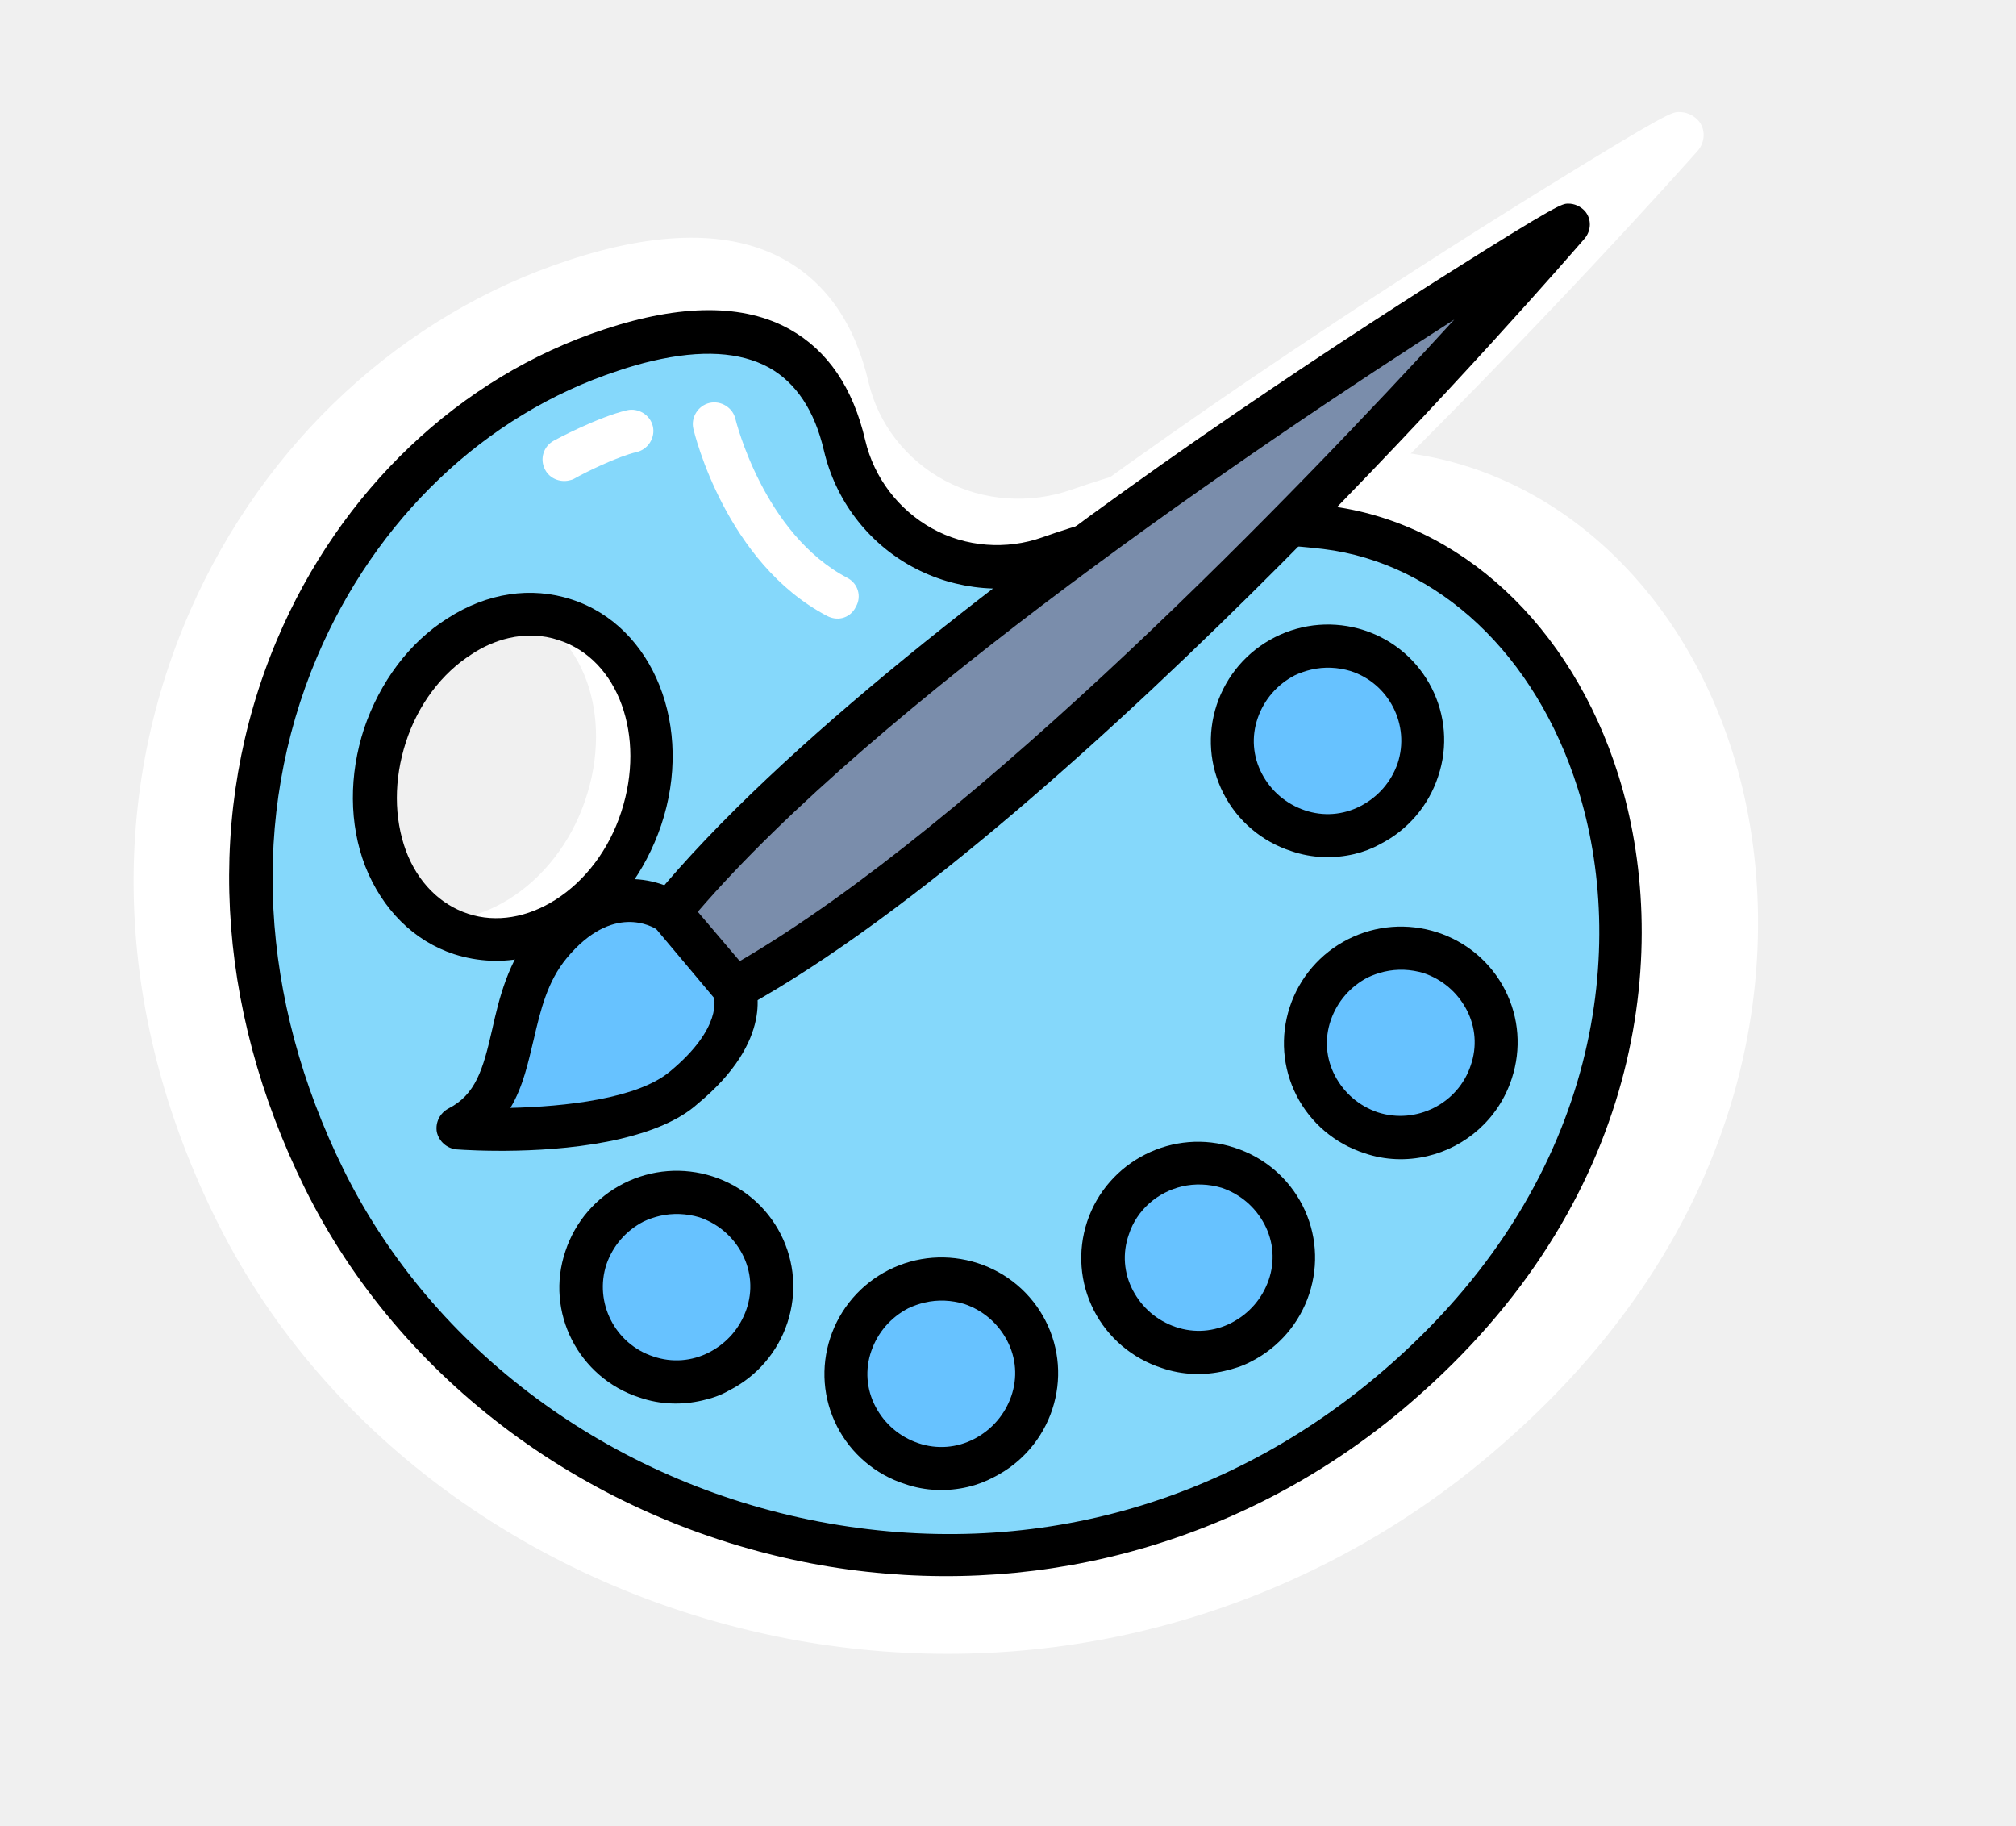
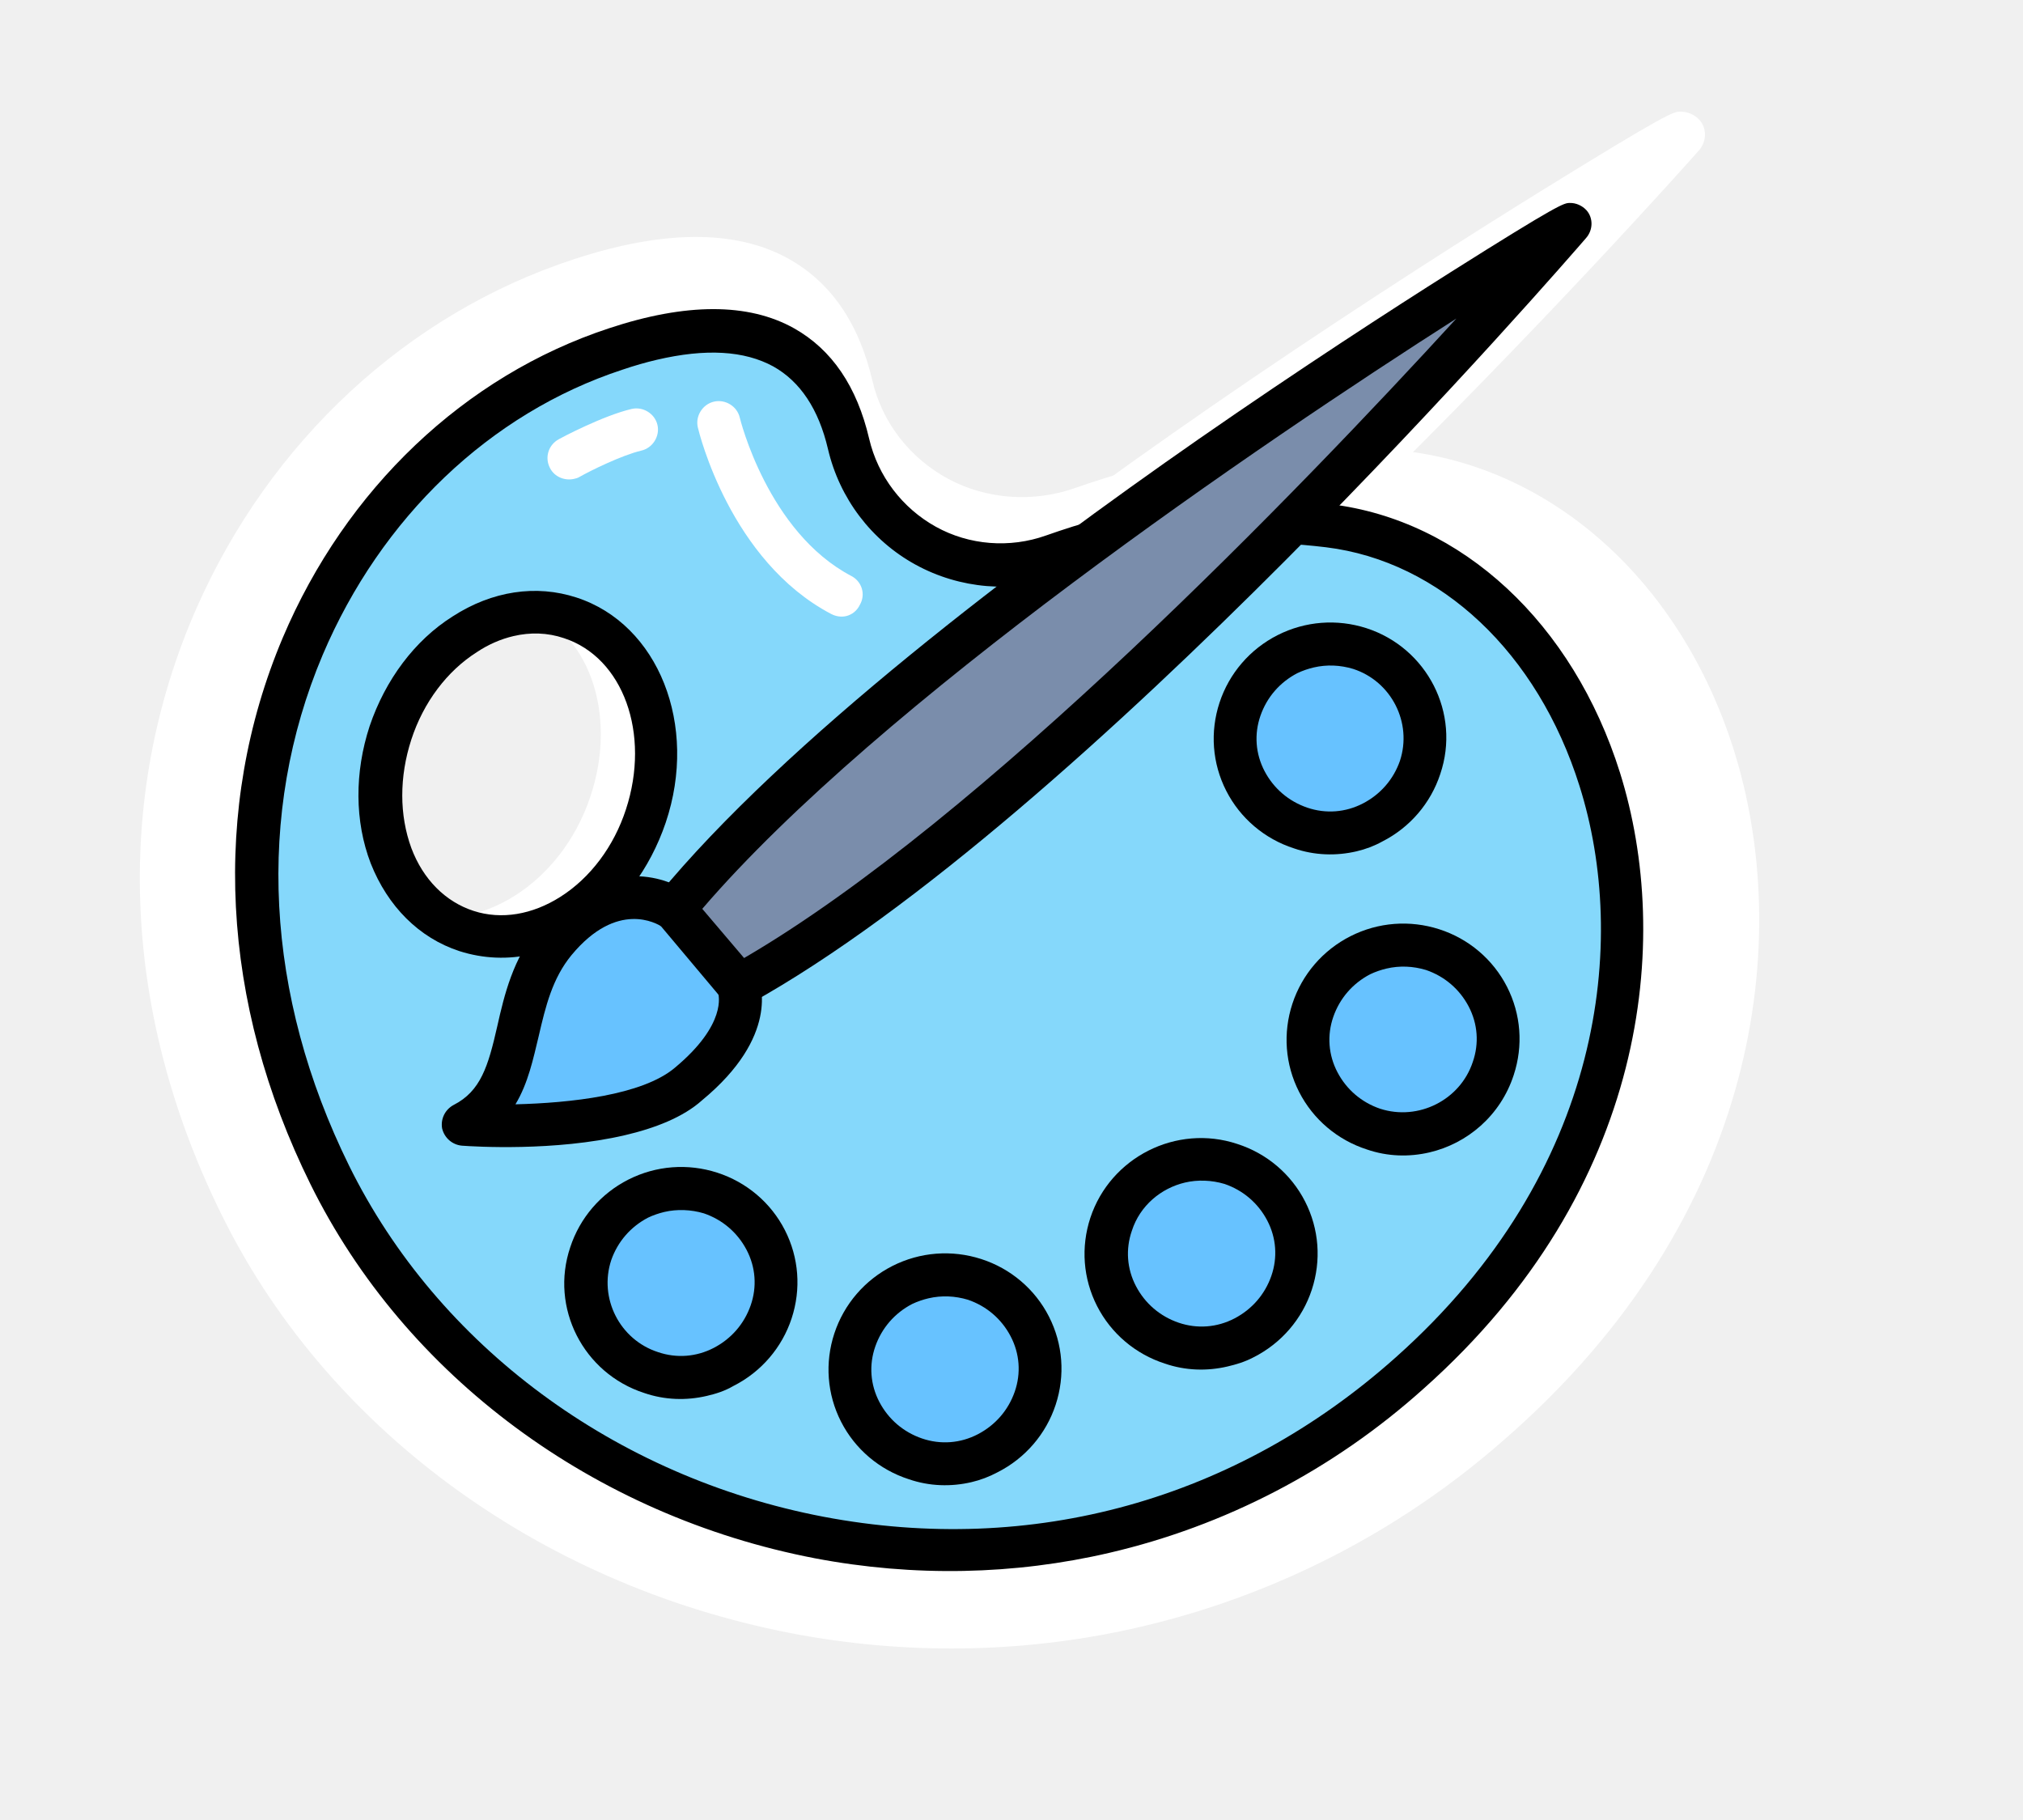
- <svg xmlns="http://www.w3.org/2000/svg" width="169" height="153" viewBox="0 0 169 153" fill="none">
+ <svg xmlns="http://www.w3.org/2000/svg" width="159" height="143" viewBox="0 0 169 153" fill="none">
  <path d="M117.137 39.97C105.137 38.644 96.833 40.82 90.548 42.996C81.994 45.938 72.778 41.071 70.792 32.568C69.171 25.631 63.931 18.655 48.298 23.782C20.888 32.723 2.631 66.958 20.123 101.748C37.615 136.539 89.244 150.317 124.495 119.663C159.745 89.01 145.537 43.127 117.137 39.97ZM50.969 67.699C48.103 75.861 40.309 80.75 33.522 78.678C26.721 76.55 23.489 68.22 26.298 60.072C29.165 51.909 36.958 47.021 43.746 49.093C50.605 51.207 53.836 59.537 50.969 67.699Z" fill="white" />
  <path d="M95.386 136.788C86.158 138.944 76.429 139.211 66.848 137.497C45.504 133.634 27.341 120.592 18.299 102.588C9.725 85.535 8.884 67.267 15.954 51.161C22.153 37.088 33.723 26.362 47.712 21.796C55.157 19.348 61.203 19.293 65.617 21.683C69.262 23.663 71.66 27.115 72.81 32.038C73.633 35.562 75.984 38.552 79.203 40.278C82.421 42.004 86.339 42.269 89.846 41.036C96.523 38.709 105.073 36.535 117.389 37.905C130.079 39.306 140.78 48.959 145.228 63.022C150.172 78.68 147.698 102.148 125.873 121.111C116.985 128.91 106.47 134.198 95.386 136.788ZM52.315 24.732C51.27 24.976 50.122 25.303 48.988 25.686C36.133 29.869 25.535 39.779 19.811 52.738C13.215 67.73 14.027 84.826 22.049 100.827C30.526 117.724 47.584 129.963 67.707 133.579C87.889 137.183 107.611 131.749 123.174 118.202C143.525 100.527 145.9 78.734 141.302 64.293C137.336 51.769 127.993 43.215 116.93 41.965C105.434 40.698 97.523 42.723 91.238 44.9C86.597 46.515 81.485 46.116 77.226 43.867C72.967 41.617 69.903 37.672 68.819 33.029C67.943 29.281 66.174 26.686 63.582 25.285C60.791 23.814 57.073 23.62 52.315 24.732Z" fill="white" />
  <path d="M81.571 128.217C86.507 127.064 89.607 122.272 88.496 117.514C87.384 112.756 82.482 109.834 77.546 110.987C72.61 112.14 69.51 116.932 70.621 121.69C71.733 126.448 76.635 129.37 81.571 128.217Z" fill="white" />
  <path d="M56.099 120.303C61.035 119.15 64.135 114.358 63.023 109.6C61.912 104.843 57.009 101.92 52.074 103.074C47.138 104.227 44.038 109.019 45.149 113.776C46.261 118.534 51.163 121.457 56.099 120.303Z" fill="white" />
  <path d="M106.478 117.206C111.414 116.053 114.514 111.261 113.403 106.503C112.291 101.745 107.389 98.823 102.453 99.976C97.517 101.129 94.417 105.921 95.528 110.679C96.64 115.437 101.542 118.359 106.478 117.206Z" fill="white" />
  <path d="M126.086 96.874C131.022 95.721 134.122 90.929 133.011 86.171C131.899 81.413 126.997 78.491 122.061 79.644C117.125 80.797 114.025 85.589 115.136 90.347C116.248 95.105 121.151 98.027 126.086 96.874Z" fill="white" />
  <path d="M119.24 68.62C124.176 67.467 127.276 62.675 126.165 57.917C125.053 53.159 120.151 50.237 115.215 51.39C110.279 52.544 107.179 57.335 108.291 62.093C109.402 66.851 114.305 69.773 119.24 68.62Z" fill="white" />
  <path d="M82.042 130.23C80.069 130.691 77.978 130.649 75.989 129.993C73.153 129.121 70.805 127.192 69.469 124.614C68.132 122.035 67.93 119.074 68.876 116.316C69.823 113.558 71.856 111.254 74.542 109.918C77.229 108.583 80.293 108.339 83.129 109.21C85.964 110.082 88.312 112.011 89.649 114.589C90.986 117.168 91.188 120.129 90.241 122.887C89.294 125.645 87.262 127.949 84.575 129.285C83.757 129.712 82.912 130.027 82.042 130.23ZM78.003 112.945C77.481 113.067 76.914 113.258 76.418 113.492C74.723 114.36 73.463 115.775 72.829 117.516C72.195 119.257 72.323 121.115 73.193 122.741C74.062 124.366 75.504 125.563 77.294 126.148C79.083 126.733 81.005 126.579 82.7 125.711C84.394 124.843 85.655 123.428 86.288 121.687C86.922 119.946 86.794 118.088 85.925 116.462C85.055 114.837 83.613 113.64 81.824 113.055C80.577 112.697 79.28 112.646 78.003 112.945Z" fill="white" />
  <path d="M56.498 122.275C54.525 122.736 52.435 122.694 50.445 122.038C44.575 120.224 41.362 114.072 43.391 108.347C44.338 105.589 46.37 103.286 49.057 101.95C51.744 100.614 54.808 100.37 57.643 101.242C60.479 102.113 62.827 104.042 64.163 106.621C65.5 109.199 65.702 112.161 64.755 114.919C63.809 117.677 61.776 119.98 59.09 121.316C58.226 121.813 57.369 122.072 56.498 122.275ZM52.518 104.976C51.996 105.098 51.428 105.29 50.932 105.523C49.238 106.391 47.977 107.807 47.344 109.548C46.102 113.141 48.114 117.037 51.808 118.18C53.597 118.765 55.52 118.61 57.214 117.742C58.909 116.875 60.169 115.459 60.803 113.718C61.437 111.977 61.309 110.12 60.439 108.494C59.57 106.868 58.127 105.671 56.338 105.086C55.092 104.729 53.737 104.691 52.518 104.976Z" fill="white" />
  <path d="M106.878 119.178C104.904 119.639 102.814 119.596 100.824 118.94C97.989 118.069 95.641 116.139 94.304 113.561C92.968 110.983 92.765 108.021 93.712 105.263C95.683 99.552 102.094 96.344 107.977 98.214C110.813 99.085 113.161 101.014 114.497 103.593C115.834 106.171 116.037 109.133 115.09 111.891C114.143 114.649 112.111 116.952 109.424 118.288C108.605 118.715 107.748 118.974 106.878 119.178ZM102.897 101.878C100.576 102.421 98.516 104.082 97.723 106.45C97.089 108.191 97.217 110.049 98.086 111.674C98.956 113.3 100.398 114.497 102.187 115.082C103.976 115.667 105.899 115.513 107.593 114.645C109.288 113.777 110.548 112.362 111.182 110.621C111.816 108.88 111.688 107.022 110.818 105.396C109.949 103.771 108.506 102.574 106.717 101.989C105.471 101.631 104.116 101.594 102.897 101.878Z" fill="white" />
  <path d="M126.556 98.887C124.583 99.348 122.493 99.306 120.503 98.65C117.668 97.778 115.32 95.849 113.983 93.27C112.646 90.692 112.444 87.731 113.391 84.973C114.338 82.215 116.37 79.911 119.057 78.575C121.744 77.24 124.808 76.996 127.643 77.867C130.479 78.739 132.826 80.668 134.163 83.246C135.5 85.825 135.702 88.786 134.756 91.544C133.451 95.389 130.213 98.033 126.556 98.887ZM122.518 81.601C121.996 81.723 121.428 81.915 120.932 82.149C119.238 83.017 117.977 84.432 117.344 86.173C116.71 87.914 116.838 89.772 117.707 91.397C118.577 93.023 120.019 94.22 121.808 94.805C125.503 95.948 129.562 93.937 130.803 90.344C131.437 88.603 131.309 86.745 130.439 85.119C129.57 83.493 128.127 82.297 126.338 81.712C125.092 81.354 123.795 81.303 122.518 81.601Z" fill="white" />
  <path d="M119.698 70.579C117.725 71.04 115.634 70.998 113.645 70.341C110.809 69.47 108.462 67.541 107.125 64.963C105.788 62.384 105.586 59.423 106.532 56.665C107.479 53.907 109.512 51.603 112.198 50.267C114.885 48.932 117.95 48.688 120.785 49.559C126.655 51.373 129.868 57.525 127.839 63.25C126.892 66.008 124.86 68.311 122.173 69.647C121.413 70.061 120.568 70.376 119.698 70.579ZM115.659 53.293C115.137 53.415 114.57 53.607 114.074 53.841C112.379 54.709 111.119 56.124 110.485 57.865C109.851 59.606 109.979 61.464 110.849 63.09C111.718 64.715 113.161 65.912 114.95 66.497C116.739 67.082 118.661 66.928 120.356 66.06C122.05 65.192 123.311 63.777 123.944 62.036C125.186 58.442 123.174 54.547 119.48 53.404C118.233 53.046 116.936 52.995 115.659 53.293Z" fill="white" />
  <path d="M39.948 80.776C37.569 81.332 35.162 81.245 32.856 80.545C28.962 79.331 25.946 76.378 24.327 72.331C22.793 68.383 22.818 63.776 24.309 59.416C25.857 55.042 28.718 51.306 32.408 49.028C36.247 46.597 40.504 45.957 44.398 47.171C52.316 49.628 56.126 59.121 52.888 68.313C51.339 72.687 48.478 76.423 44.788 78.701C43.307 79.696 41.631 80.382 39.948 80.776ZM38.279 50.842C37.06 51.127 35.836 51.649 34.722 52.381C31.836 54.176 29.529 57.134 28.332 60.658C27.136 64.183 27.121 67.785 28.272 70.879C29.384 73.805 31.526 75.9 34.232 76.743C36.938 77.585 39.937 77.061 42.662 75.363C45.547 73.568 47.855 70.61 49.051 67.086C51.489 59.968 48.893 52.787 43.151 51.002C41.562 50.488 39.904 50.463 38.279 50.842Z" fill="white" />
  <path d="M53.686 76.445C53.686 76.445 48.093 72.678 42.184 79.604C37.181 85.433 39.779 93.675 33.181 96.869C33.181 96.869 49.012 97.831 55.089 92.93C61.623 87.628 59.959 83.651 59.959 83.651L53.686 76.445Z" fill="white" />
  <path d="M59.902 83.666C57.39 80.772 56.198 79.34 53.686 76.446C77.285 48.574 140.54 11.26 140.709 11.456C140.709 11.456 92.255 66.019 59.902 83.666Z" fill="white" />
  <path d="M60.359 85.624C59.605 85.8 58.817 85.571 58.312 84.981L52.096 77.761C51.435 77.03 51.49 75.956 52.101 75.164C64.473 60.534 87.549 43.521 104.711 31.842C114.641 25.097 123.49 19.49 129.158 15.983C139.747 9.438 140.167 9.4 140.715 9.389C141.321 9.366 141.935 9.635 142.343 10.071C143.003 10.802 142.961 11.932 142.28 12.681C140.292 14.916 93.266 67.73 60.9 85.32C60.694 85.486 60.533 85.583 60.359 85.624ZM56.37 76.409L60.384 81.016C83.439 67.843 114.391 36.6 129.687 20.343C110.571 32.301 73.651 56.856 56.37 76.409Z" fill="white" />
  <path d="M48.754 97.773C41.964 99.359 34.155 98.942 32.974 98.864C32.038 98.787 31.275 98.14 31.066 97.245C30.915 96.336 31.383 95.46 32.202 95.033C34.83 93.711 35.566 91.356 36.464 87.606C37.172 84.609 38.033 81.222 40.528 78.28C46.213 71.701 52.353 73.098 54.823 74.763L52.419 78.097C51.993 77.843 48.166 75.61 43.697 80.843C41.826 83.05 41.156 85.684 40.468 88.5C39.925 90.632 39.422 92.933 38.176 94.935C43.403 94.776 50.447 94.015 53.626 91.384C58.718 87.245 57.891 84.488 57.852 84.321C57.865 84.376 57.865 84.376 57.865 84.376L61.725 82.826C61.972 83.358 63.755 88.369 56.236 94.432C54.408 96.039 51.656 97.095 48.754 97.773Z" fill="white" />
  <path d="M70.472 48.748C70.007 48.857 69.504 48.798 69.019 48.557C59.3 43.63 56.361 31.574 56.243 31.071C55.995 30.008 56.714 28.896 57.817 28.638C58.92 28.381 60.057 29.059 60.306 30.122C60.332 30.233 62.944 40.891 70.996 44.968C72.037 45.492 72.382 46.709 71.811 47.669C71.522 48.267 70.994 48.627 70.472 48.748Z" fill="white" />
  <path d="M44.237 36C43.366 36.203 42.365 35.847 41.924 35.006C41.385 34.011 41.775 32.799 42.813 32.262C42.974 32.165 47.065 30.029 49.85 29.379C50.953 29.121 52.091 29.799 52.339 30.862C52.587 31.925 51.868 33.037 50.765 33.295C48.908 33.728 45.828 35.215 44.746 35.822C44.585 35.918 44.411 35.959 44.237 36Z" fill="white" />
  <path d="M111.116 44.237C100.676 42.983 93.468 44.878 88.017 46.785C80.597 49.362 72.556 44.962 70.78 37.358C69.33 31.155 64.734 24.895 51.172 29.382C27.393 37.206 11.72 67.67 27.13 98.838C42.54 130.006 87.507 142.609 117.976 115.442C148.445 88.275 135.826 47.222 111.116 44.237ZM53.75 68.613C51.305 75.885 44.558 80.205 38.645 78.315C32.72 76.376 29.862 68.918 32.256 61.659C34.701 54.387 41.448 50.067 47.362 51.957C53.337 53.885 56.195 61.342 53.75 68.613Z" fill="#85D8FB" />
  <path d="M92.768 130.564C84.758 132.436 76.301 132.618 67.961 131.031C49.382 127.458 33.515 115.707 25.549 99.577C17.996 84.3 17.158 67.982 23.211 53.642C28.518 41.112 38.515 31.601 50.651 27.605C57.11 25.463 62.366 25.448 66.218 27.608C69.398 29.398 71.503 32.494 72.531 36.896C73.268 40.048 75.329 42.732 78.137 44.292C80.945 45.852 84.353 46.111 87.394 45.031C93.187 42.992 100.608 41.1 111.323 42.395C122.364 43.72 131.723 52.401 135.673 64.985C140.062 78.996 138.048 99.937 119.183 116.743C111.501 123.655 102.39 128.317 92.768 130.564ZM54.67 30.254C53.763 30.465 52.767 30.751 51.783 31.086C40.632 34.747 31.475 43.534 26.574 55.072C20.927 68.421 21.732 83.691 28.799 98.026C36.268 113.164 51.169 124.192 68.686 127.538C86.253 130.873 103.368 126.136 116.82 114.13C134.41 98.466 136.348 79.019 132.267 66.097C128.746 54.891 120.573 47.198 110.947 46.018C100.945 44.819 94.079 46.582 88.627 48.489C84.602 49.904 80.155 49.518 76.439 47.485C72.724 45.451 70.037 41.911 69.067 37.758C68.284 34.407 66.731 32.079 64.469 30.813C62.033 29.483 58.8 29.289 54.67 30.254Z" fill="black" />
  <path d="M80.708 122.83C84.992 121.829 87.66 117.568 86.666 113.313C85.672 109.058 81.392 106.42 77.108 107.421C72.823 108.422 70.156 112.683 71.15 116.938C72.144 121.193 76.423 123.831 80.708 122.83Z" fill="#67C2FF" />
  <path d="M58.516 115.616C62.8 114.615 65.468 110.354 64.474 106.099C63.48 101.844 59.2 99.207 54.916 100.208C50.631 101.209 47.964 105.469 48.958 109.724C49.952 113.979 54.231 116.617 58.516 115.616Z" fill="#67C2FF" />
  <path d="M102.298 113.143C106.583 112.142 109.25 107.881 108.256 103.626C107.262 99.371 102.983 96.734 98.698 97.734C94.414 98.736 91.746 102.996 92.74 107.251C93.734 111.506 98.014 114.144 102.298 113.143Z" fill="#67C2FF" />
  <path d="M119.227 95.102C123.512 94.1 126.179 89.84 125.185 85.585C124.191 81.33 119.912 78.692 115.627 79.693C111.343 80.694 108.675 84.955 109.669 89.21C110.663 93.465 114.943 96.103 119.227 95.102Z" fill="#67C2FF" />
  <path d="M113.111 69.834C117.396 68.833 120.063 64.572 119.069 60.317C118.075 56.062 113.796 53.424 109.511 54.425C105.227 55.426 102.559 59.687 103.553 63.942C104.548 68.197 108.827 70.835 113.111 69.834Z" fill="#67C2FF" />
  <path d="M81.129 124.631C79.416 125.031 77.598 124.981 75.865 124.384C73.394 123.589 71.342 121.853 70.165 119.543C68.987 117.233 68.794 114.587 69.601 112.13C70.409 109.672 72.162 107.627 74.49 106.45C76.819 105.273 79.481 105.073 81.951 105.868C84.421 106.662 86.474 108.399 87.651 110.709C88.828 113.019 89.021 115.665 88.214 118.122C87.407 120.579 85.654 122.624 83.325 123.801C82.617 124.178 81.884 124.455 81.129 124.631ZM77.517 109.172C77.064 109.278 76.572 109.446 76.141 109.652C74.673 110.417 73.586 111.674 73.045 113.225C72.504 114.775 72.626 116.435 73.391 117.892C74.157 119.349 75.418 120.426 76.977 120.958C78.536 121.491 80.206 121.365 81.674 120.6C83.142 119.835 84.23 118.578 84.771 117.027C85.312 115.476 85.19 113.816 84.424 112.36C83.659 110.903 82.398 109.826 80.839 109.293C79.753 108.967 78.625 108.914 77.517 109.172Z" fill="black" />
  <path d="M58.875 117.379C57.162 117.779 55.344 117.729 53.611 117.132C48.496 115.478 45.667 109.966 47.398 104.866C48.205 102.409 49.959 100.364 52.287 99.186C54.615 98.009 57.278 97.809 59.748 98.604C62.218 99.399 64.27 101.135 65.448 103.445C66.625 105.755 66.818 108.401 66.011 110.858C65.204 113.315 63.45 115.361 61.122 116.538C60.374 116.976 59.63 117.203 58.875 117.379ZM55.313 101.909C54.86 102.015 54.368 102.182 53.938 102.388C52.47 103.153 51.382 104.41 50.841 105.961C49.783 109.163 51.555 112.653 54.773 113.695C56.332 114.227 58.002 114.101 59.471 113.336C60.939 112.571 62.026 111.314 62.567 109.763C63.108 108.213 62.986 106.553 62.221 105.096C61.455 103.639 60.194 102.562 58.635 102.029C57.55 101.703 56.371 101.662 55.313 101.909Z" fill="black" />
  <path d="M102.657 114.906C100.944 115.306 99.126 115.256 97.393 114.659C94.923 113.864 92.87 112.128 91.693 109.818C90.516 107.507 90.323 104.862 91.13 102.405C92.81 97.317 98.365 94.489 103.491 96.193C105.961 96.987 108.014 98.724 109.191 101.034C110.368 103.344 110.561 105.99 109.754 108.447C108.947 110.904 107.194 112.949 104.865 114.126C104.156 114.503 103.412 114.73 102.657 114.906ZM99.096 99.436C97.081 99.906 95.299 101.378 94.623 103.488C94.083 105.039 94.205 106.698 94.97 108.155C95.735 109.612 96.996 110.689 98.555 111.222C100.114 111.754 101.785 111.628 103.253 110.863C104.721 110.098 105.809 108.841 106.35 107.29C106.89 105.739 106.768 104.08 106.003 102.623C105.237 101.166 103.976 100.089 102.418 99.556C101.332 99.23 100.153 99.188 99.096 99.436Z" fill="black" />
  <path d="M119.648 96.902C117.935 97.302 116.117 97.252 114.384 96.655C111.914 95.86 109.861 94.124 108.684 91.814C107.507 89.504 107.314 86.858 108.121 84.401C108.928 81.943 110.682 79.898 113.01 78.721C115.338 77.544 118.001 77.344 120.471 78.139C122.941 78.933 124.993 80.67 126.171 82.98C127.348 85.29 127.541 87.936 126.734 90.393C125.621 93.818 122.822 96.161 119.648 96.902ZM116.036 81.443C115.583 81.549 115.091 81.717 114.661 81.923C113.193 82.688 112.105 83.945 111.564 85.496C111.023 87.046 111.146 88.706 111.911 90.163C112.676 91.62 113.937 92.697 115.496 93.229C118.715 94.271 122.232 92.5 123.29 89.298C123.831 87.747 123.709 86.088 122.944 84.631C122.178 83.174 120.917 82.097 119.358 81.564C118.273 81.237 117.145 81.184 116.036 81.443Z" fill="black" />
  <path d="M113.521 71.585C111.808 71.985 109.99 71.935 108.256 71.338C105.786 70.543 103.734 68.806 102.557 66.496C101.379 64.186 101.186 61.541 101.993 59.083C102.801 56.626 104.554 54.581 106.882 53.404C109.21 52.227 111.873 52.027 114.343 52.821C119.458 54.475 122.286 59.987 120.556 65.087C119.749 67.545 117.995 69.59 115.667 70.767C115.008 71.132 114.276 71.408 113.521 71.585ZM109.909 56.126C109.456 56.232 108.963 56.4 108.533 56.606C107.065 57.371 105.978 58.627 105.437 60.178C104.896 61.729 105.018 63.389 105.783 64.846C106.549 66.302 107.81 67.379 109.369 67.912C110.928 68.445 112.598 68.318 114.066 67.553C115.534 66.788 116.622 65.532 117.163 63.981C118.221 60.779 116.449 57.289 113.231 56.247C112.145 55.92 111.017 55.867 109.909 56.126Z" fill="black" />
  <path d="M44.244 80.225C42.179 80.708 40.086 80.617 38.077 79.978C34.684 78.871 32.045 76.217 30.614 72.594C29.257 69.06 29.252 64.946 30.523 61.061C31.844 57.165 34.309 53.846 37.505 51.833C40.828 49.685 44.525 49.137 47.918 50.244C54.816 52.484 58.183 60.983 55.422 69.172C54.1 73.069 51.635 76.388 48.44 78.401C47.158 79.281 45.705 79.884 44.244 80.225ZM42.619 53.487C41.561 53.734 40.5 54.193 39.535 54.84C37.037 56.426 35.048 59.054 34.028 62.194C33.009 65.334 33.017 68.551 34.035 71.32C35.019 73.939 36.894 75.823 39.251 76.591C41.609 77.359 44.213 76.909 46.572 75.408C49.07 73.822 51.059 71.194 52.079 68.054C54.157 61.712 51.858 55.285 46.856 53.658C45.472 53.19 44.03 53.157 42.619 53.487Z" fill="black" />
  <path d="M56.163 76.439C56.163 76.439 51.279 73.042 46.181 79.193C41.865 84.369 44.173 91.744 38.455 94.557C38.455 94.557 52.224 95.508 57.479 91.167C63.129 86.471 61.659 82.91 61.659 82.91L56.163 76.439Z" fill="#67C2FF" />
  <path d="M61.609 82.922C59.408 80.323 58.364 79.037 56.163 76.439C76.518 51.687 131.296 18.735 131.443 18.912C131.443 18.912 89.634 67.352 61.609 82.922Z" fill="#7A8DAB" />
  <path d="M62.018 84.673C61.363 84.826 60.677 84.617 60.234 84.087L54.788 77.604C54.21 76.947 54.251 75.988 54.778 75.285C65.449 62.292 85.412 47.235 100.265 36.906C108.859 30.941 116.521 25.986 121.428 22.887C130.596 17.105 130.96 17.072 131.437 17.067C131.964 17.049 132.5 17.293 132.857 17.685C133.435 18.341 133.405 19.35 132.817 20.015C131.102 21.999 90.524 68.885 62.487 84.405C62.309 84.552 62.169 84.637 62.018 84.673ZM58.496 76.421L62.013 80.558C81.981 68.929 108.709 41.212 121.913 26.783C105.363 37.35 73.407 59.062 58.496 76.421Z" fill="black" />
  <path d="M51.999 95.454C46.105 96.832 39.314 96.413 38.286 96.337C37.472 96.263 36.805 95.68 36.618 94.88C36.481 94.068 36.883 93.288 37.592 92.911C39.87 91.746 40.495 89.648 41.255 86.305C41.853 83.633 42.582 80.613 44.734 78C49.638 72.159 54.985 73.442 57.142 74.943L55.071 77.906C54.699 77.677 51.359 75.661 47.504 80.308C45.89 82.267 45.323 84.616 44.741 87.126C44.282 89.027 43.858 91.078 42.786 92.859C47.329 92.747 53.449 92.109 56.198 89.778C60.601 86.111 59.865 83.645 59.83 83.495C59.842 83.545 59.842 83.545 59.842 83.545L63.189 82.183C63.407 82.659 64.986 87.144 58.484 92.515C56.905 93.939 54.518 94.866 51.999 95.454Z" fill="black" />
  <path d="M70.595 51.805C70.192 51.899 69.754 51.843 69.332 51.625C60.853 47.169 58.227 36.387 58.122 35.936C57.9 34.986 58.519 33.997 59.476 33.773C60.434 33.55 61.427 34.162 61.649 35.113C61.672 35.213 64.005 44.745 71.029 48.432C71.937 48.906 72.245 49.995 71.753 50.848C71.506 51.381 71.049 51.699 70.595 51.805Z" fill="white" />
  <path d="M47.712 40.268C46.957 40.444 46.084 40.121 45.696 39.367C45.222 38.476 45.554 37.396 46.452 36.922C46.592 36.837 50.136 34.953 52.554 34.388C53.511 34.165 54.505 34.777 54.727 35.727C54.949 36.678 54.33 37.667 53.373 37.89C51.761 38.267 49.091 39.576 48.154 40.112C48.014 40.197 47.863 40.233 47.712 40.268Z" fill="white" />
</svg>
